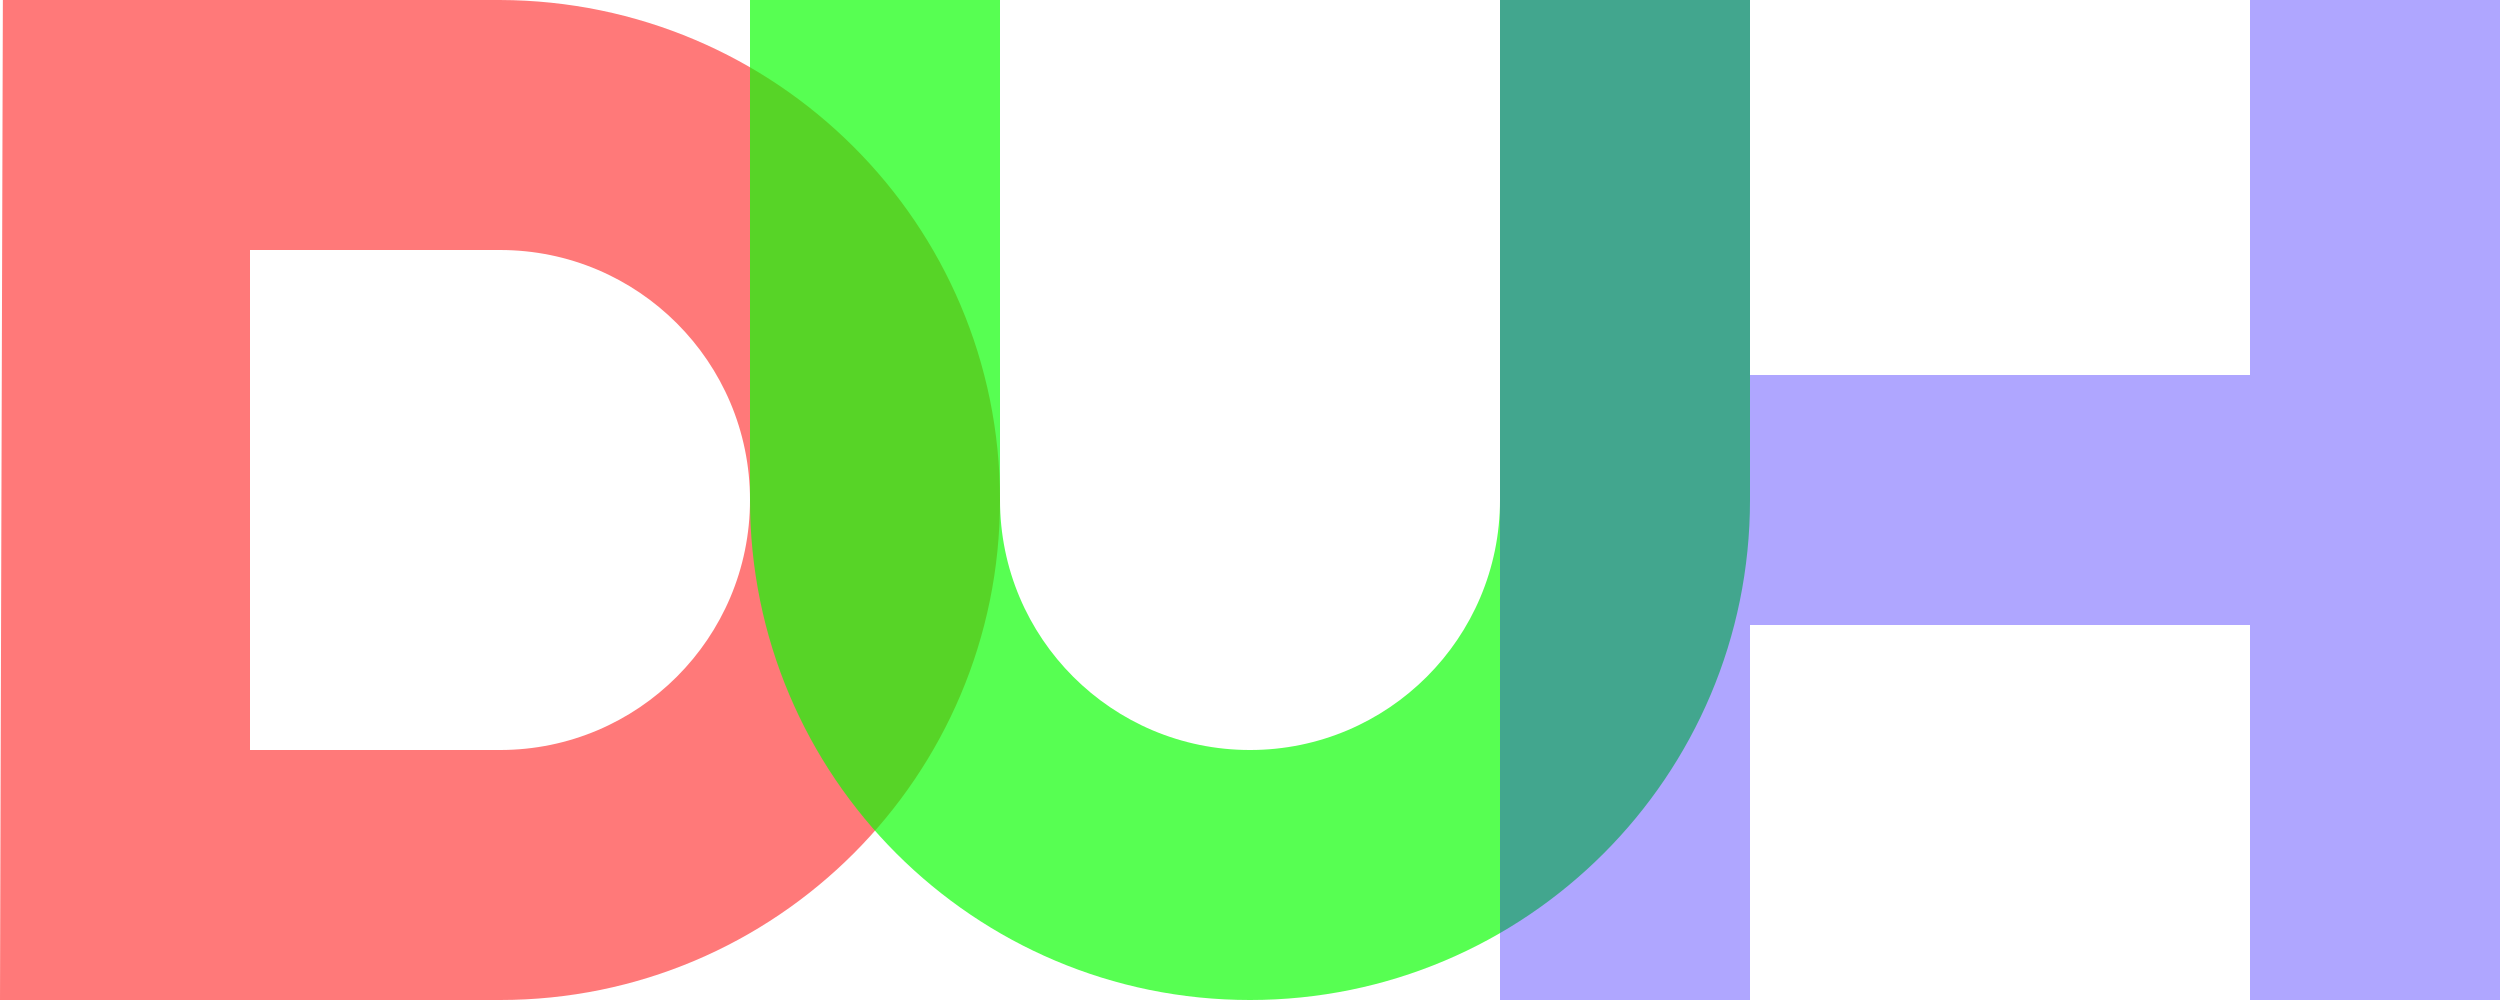
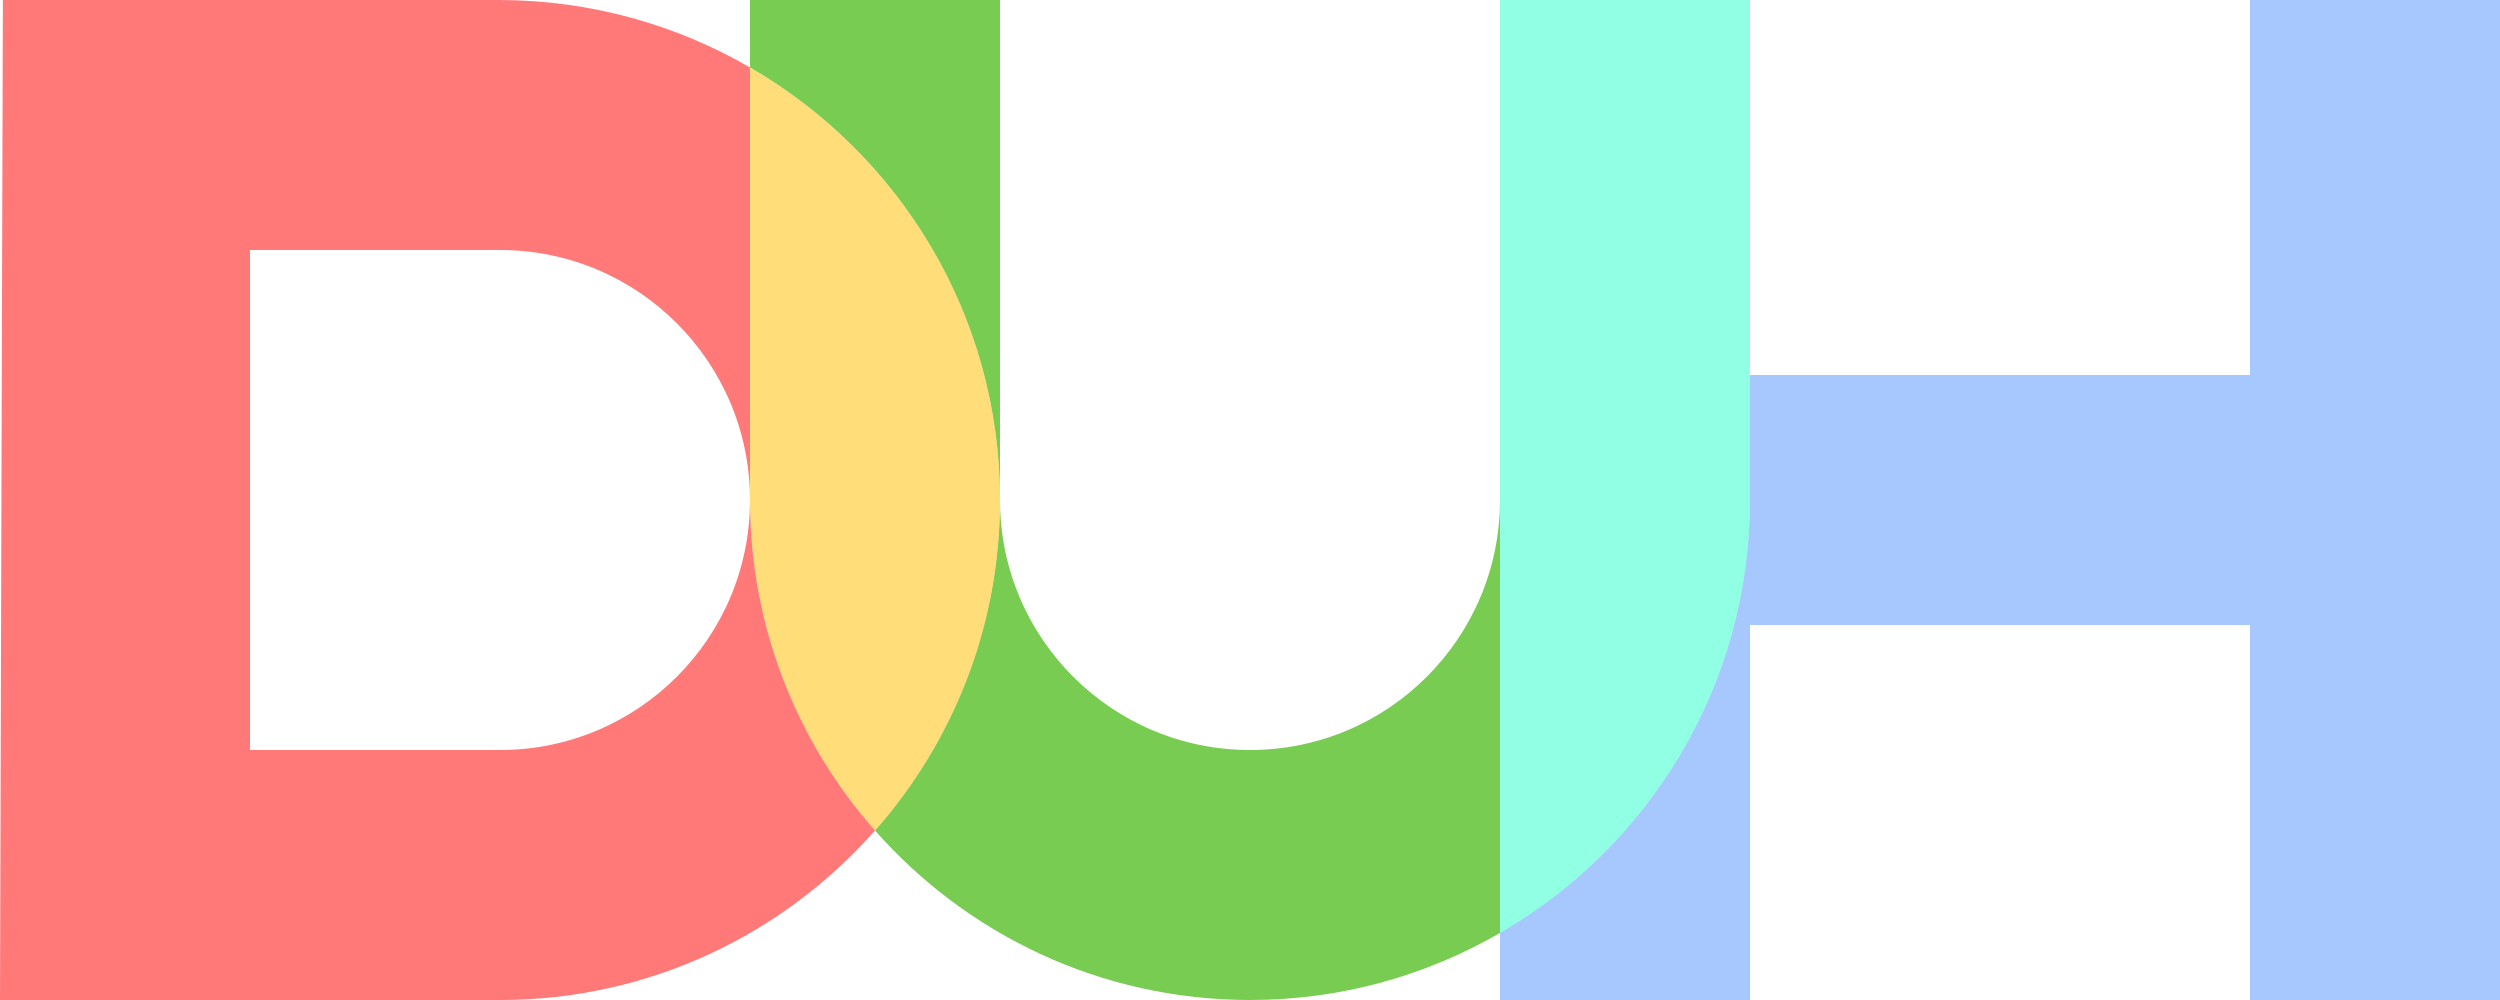
<svg xmlns="http://www.w3.org/2000/svg" width="320" height="128" viewBox="0 0 320 128" version="1.1" id="svg8">
  <defs id="defs2" />
  <g id="layer1" transform="translate(0,-216.0667)">
-     <path style="opacity:1;vector-effect:none;fill:#ff0101;fill-opacity:0.527;stroke:none;stroke-width:8;stroke-linecap:round;stroke-linejoin:miter;stroke-miterlimit:4;stroke-dasharray:none;stroke-dashoffset:0;stroke-opacity:1" d="M 0.367,215.869 0,344.067 h 64 c 35.346,10e-6 64,-28.654 64,-64 0,-35.346 -28.654,-63.891 -64,-64 z M 64,248.067 c 17.673,0 32,14.327 32,32 0,17.673 -14.327,32 -32,32 H 32 v -64 z" id="path822" />
-     <path style="opacity:1;vector-effect:none;fill:#08ff01;fill-opacity:0.676;stroke:none;stroke-width:8;stroke-linecap:round;stroke-linejoin:miter;stroke-miterlimit:4;stroke-dasharray:none;stroke-dashoffset:0;stroke-opacity:1" d="m 96,216.067 v 64 c 0,35.346 28.654,64 64,64 35.346,0 64,-28.654 64,-64 v -64 h -32 v 64 a 32,32 0 0 1 -32,32 32,32 0 0 1 -32,-32 v -64 z" id="path844" />
-     <path id="path856" style="fill:#1c01ff;fill-opacity:0.351;stroke:none;stroke-width:1px;stroke-linecap:butt;stroke-linejoin:miter;stroke-opacity:1" d="m 192,216.067 h 32 v 48 h 64 v -48 m 0,0 h 32 m 0,0 v 128 h -32 v -48 h -64 v 48 h -32 v -128" />
+     <path style="opacity:1;vector-effect:none;fill:#39b500;fill-opacity:0.676;stroke:none;stroke-width:8;stroke-linecap:round;stroke-linejoin:miter;stroke-miterlimit:4;stroke-dasharray:none;stroke-dashoffset:0;stroke-opacity:1" d="M 96 0 L 96 8.633 C 115.124 19.701 128 40.315 128 64 L 128 0 L 96 0 z M 128 64 C 128 80.224 121.95 95.026 112 106.307 C 123.727 119.602 140.878 128 160 128 C 171.662 128 182.584 124.865 192 119.416 L 192 64 A 32 32 0 0 1 160 96 A 32 32 0 0 1 128 64 z " transform="translate(0,216.0667)" id="path844" />
+     <path style="opacity:1;vector-effect:none;fill:#ffbf01;fill-opacity:0.527;stroke:none;stroke-width:8;stroke-linecap:round;stroke-linejoin:miter;stroke-miterlimit:4;stroke-dasharray:none;stroke-dashoffset:0;stroke-opacity:1" d="m 96,224.699 v 55.367 c 0,16.224 6.05,31.026 16,42.307 9.95,-11.28 16,-26.083 16,-42.307 0,-23.685 -12.876,-44.299 -32,-55.367 z" id="path822-6" />
+     <path style="opacity:1;vector-effect:none;fill:#ff0101;fill-opacity:0.527;stroke:none;stroke-width:8;stroke-linecap:round;stroke-linejoin:miter;stroke-miterlimit:4;stroke-dasharray:none;stroke-dashoffset:0;stroke-opacity:1" d="M 0.367,215.869 0,344.067 h 64 c 19.122,10e-6 36.273,-8.398 48,-21.693 -9.95,-11.28 -16,-26.083 -16,-42.307 0,17.673 -14.327,32 -32,32 H 32 v -64 h 32 c 17.673,0 32,14.327 32,32 v -55.367 c -9.416,-5.45 -20.338,-8.597 -32,-8.633 z" id="path822-5" />
+     <path style="opacity:1;vector-effect:none;fill:#5cffd7;fill-opacity:0.676;stroke:none;stroke-width:8;stroke-linecap:round;stroke-linejoin:miter;stroke-miterlimit:4;stroke-dasharray:none;stroke-dashoffset:0;stroke-opacity:1" d="m 192,216.067 v 64 55.416 c 19.124,-11.067 32,-31.731 32,-55.416 v -16 -48 z" id="path844-5" />
+     <path style="fill:#0161ff;fill-opacity:0.351;stroke:none;stroke-width:1px;stroke-linecap:butt;stroke-linejoin:miter;stroke-opacity:1" d="m 288,216.067 v 48 h -64 v 16 c 0,23.685 -12.876,44.349 -32,55.416 v 8.584 h 32 v -48 h 64 v 48 h 32 v -128 z" id="path856-9" />
  </g>
</svg>
